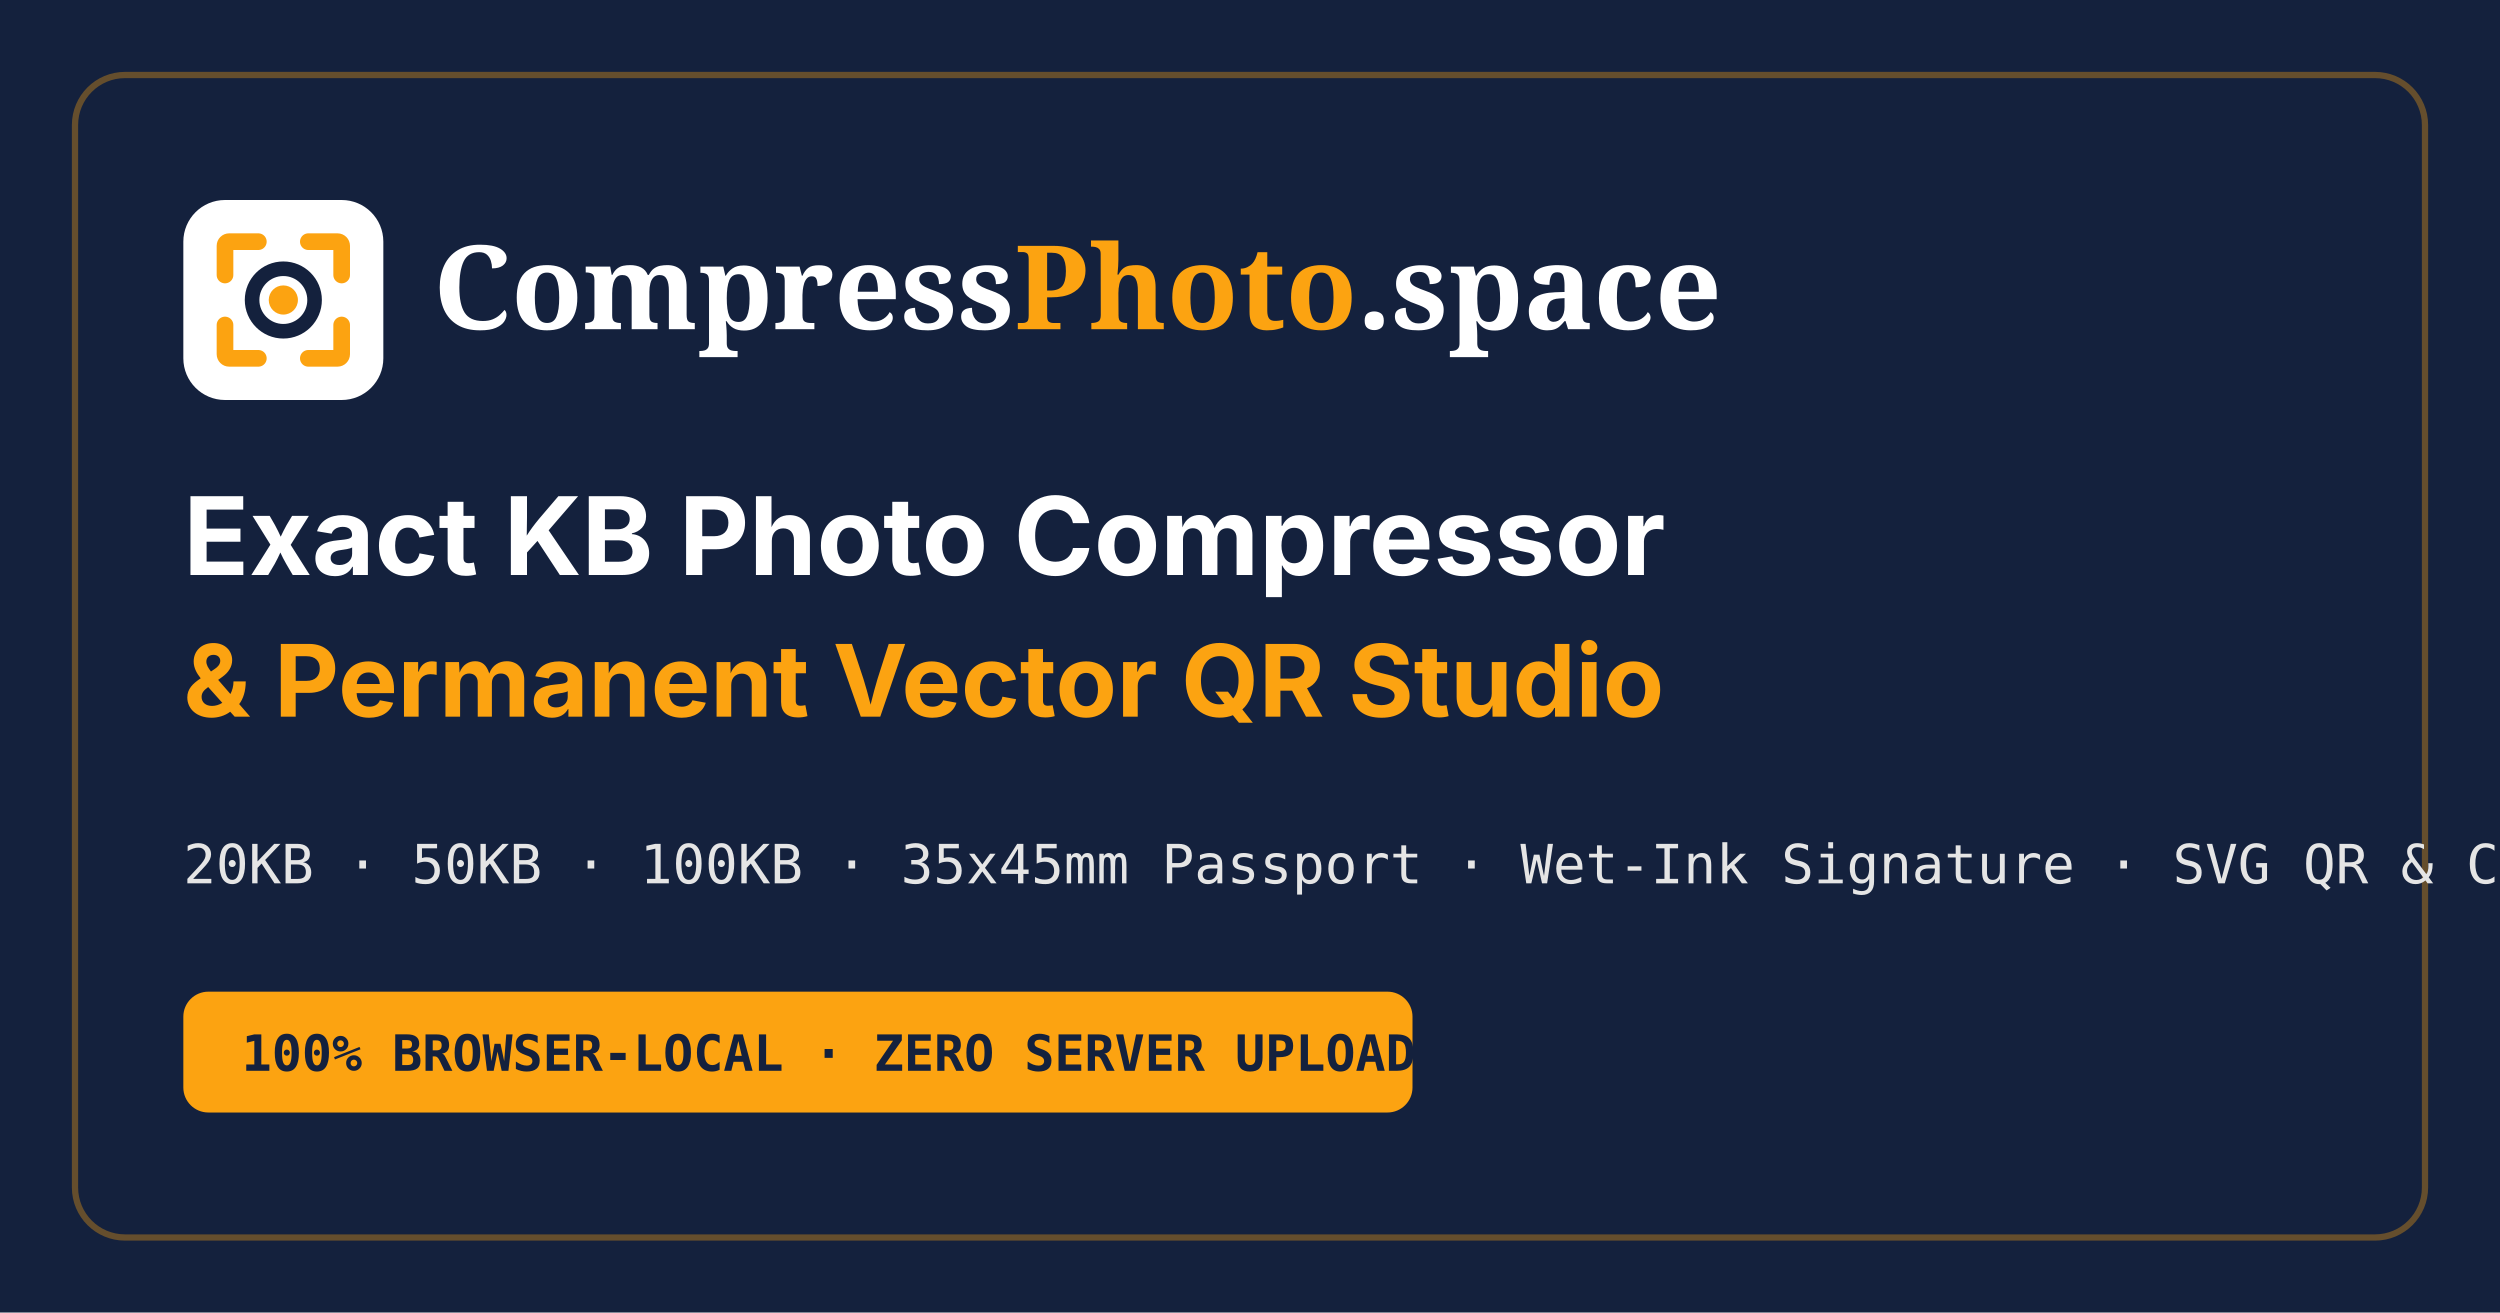
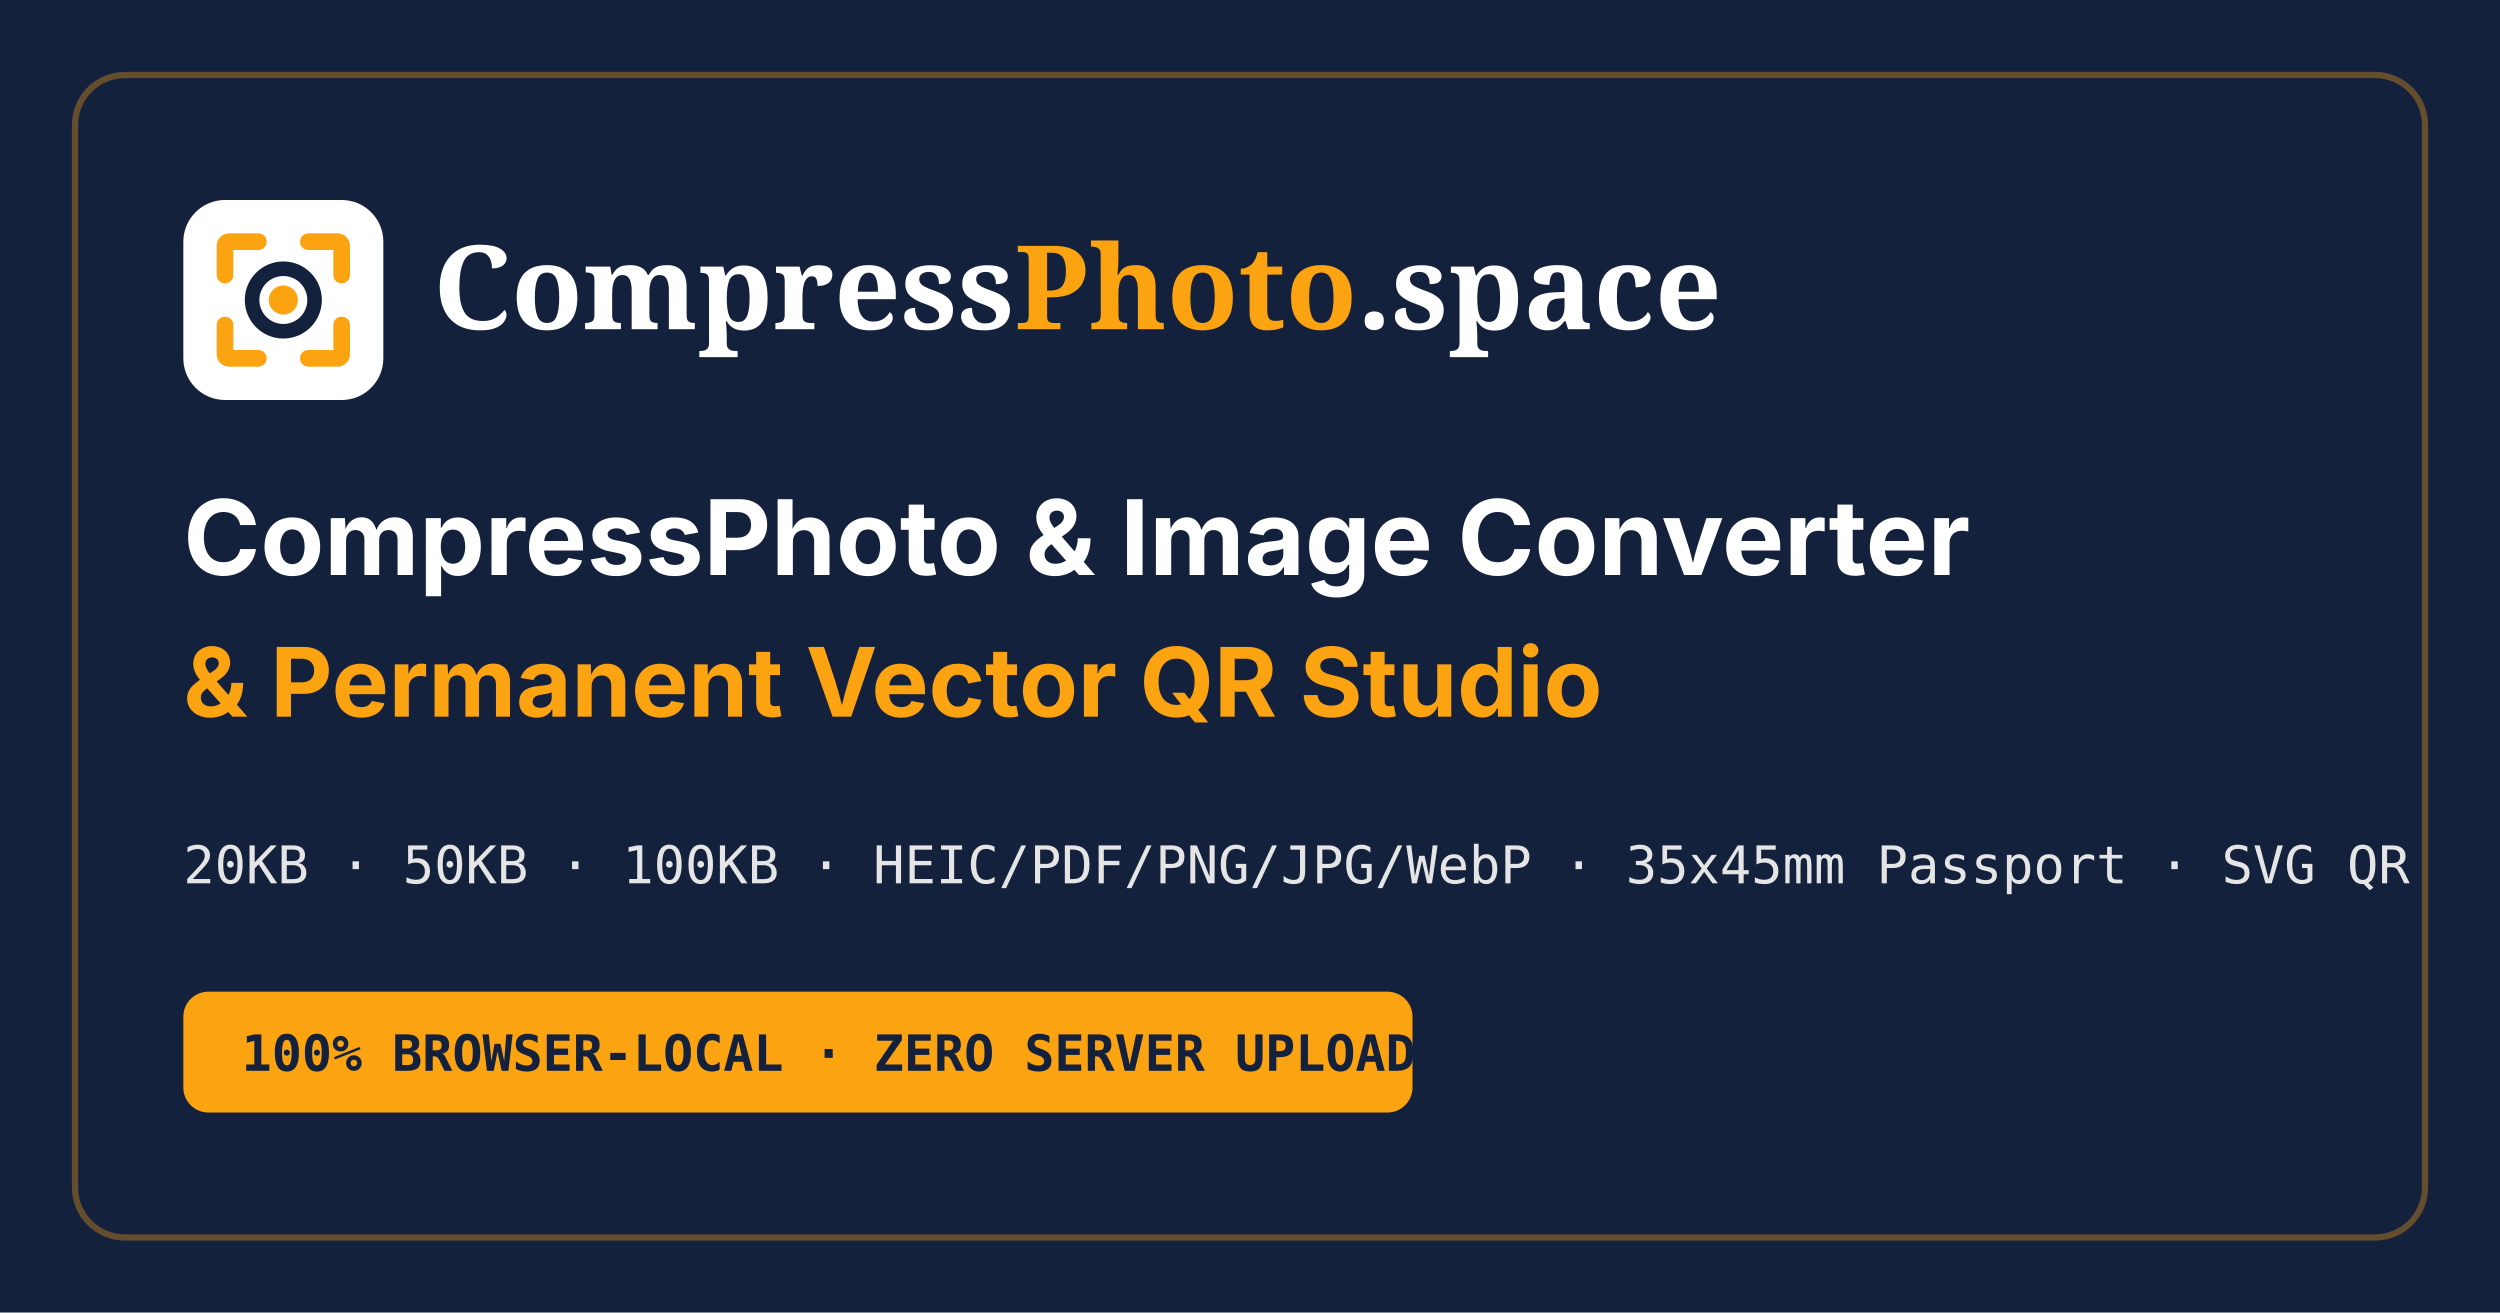
<svg xmlns="http://www.w3.org/2000/svg" width="1200" height="630" viewBox="0 0 1200 630" fill="none">
  <rect width="1200" height="630" fill="#14213D" />
  <rect x="36" y="36" width="1128" height="558" rx="24" stroke="#FCA311" stroke-opacity="0.35" stroke-width="3" />
  <g transform="translate(88, 96)">
    <rect width="96" height="96" rx="20" fill="#FFFFFF" />
    <path d="M20 36V22C20 20.895 20.895 20 22 20H36" stroke="#FCA311" stroke-width="8" stroke-linecap="round" />
    <path d="M76 36V22C76 20.895 75.105 20 74 20H60" stroke="#FCA311" stroke-width="8" stroke-linecap="round" />
    <path d="M20 60V74C20 75.105 20.895 76 22 76H36" stroke="#FCA311" stroke-width="8" stroke-linecap="round" />
    <path d="M76 60V74C76 75.105 75.105 76 74 76H60" stroke="#FCA311" stroke-width="8" stroke-linecap="round" />
    <circle cx="48" cy="48" r="15" stroke="#14213D" stroke-width="7" />
    <circle cx="48" cy="48" r="7" fill="#FCA311" />
  </g>
  <text x="208" y="158" fill="#FFFFFF" font-family="Georgia, serif" font-size="56" font-weight="bold">Compress<tspan fill="#FCA311">Photo</tspan>.space</text>
-   <text x="88" y="276" fill="#FFFFFF" font-family="system-ui, -apple-system, sans-serif" font-size="52" font-weight="bold">Exact KB Photo Compressor</text>
-   <text x="88" y="344" fill="#FCA311" font-family="system-ui, -apple-system, sans-serif" font-size="48" font-weight="bold">&amp; Permanent Vector QR Studio</text>
-   <text x="88" y="424" fill="#E5E5E5" font-family="monospace" font-size="26">20KB · 50KB · 100KB · 35x45mm Passport · Wet-Ink Signature · SVG QR &amp; CODE-128</text>
+   <text x="88" y="276" fill="#FFFFFF" font-family="system-ui, -apple-system, sans-serif" font-size="50" font-weight="bold">CompressPhoto &amp; Image Converter</text>
+   <text x="88" y="344" fill="#FCA311" font-family="system-ui, -apple-system, sans-serif" font-size="46" font-weight="bold">&amp; Permanent Vector QR Studio</text>
+   <text x="88" y="424" fill="#E5E5E5" font-family="monospace" font-size="25">20KB · 50KB · 100KB · HEIC/PDF/PNG/JPG/WebP · 35x45mm Passport · SVG QR</text>
  <rect x="88" y="476" width="590" height="58" rx="12" fill="#FCA311" />
  <text x="116" y="514" fill="#14213D" font-family="monospace" font-size="24" font-weight="bold">100% BROWSER-LOCAL · ZERO SERVER UPLOADS</text>
</svg>
